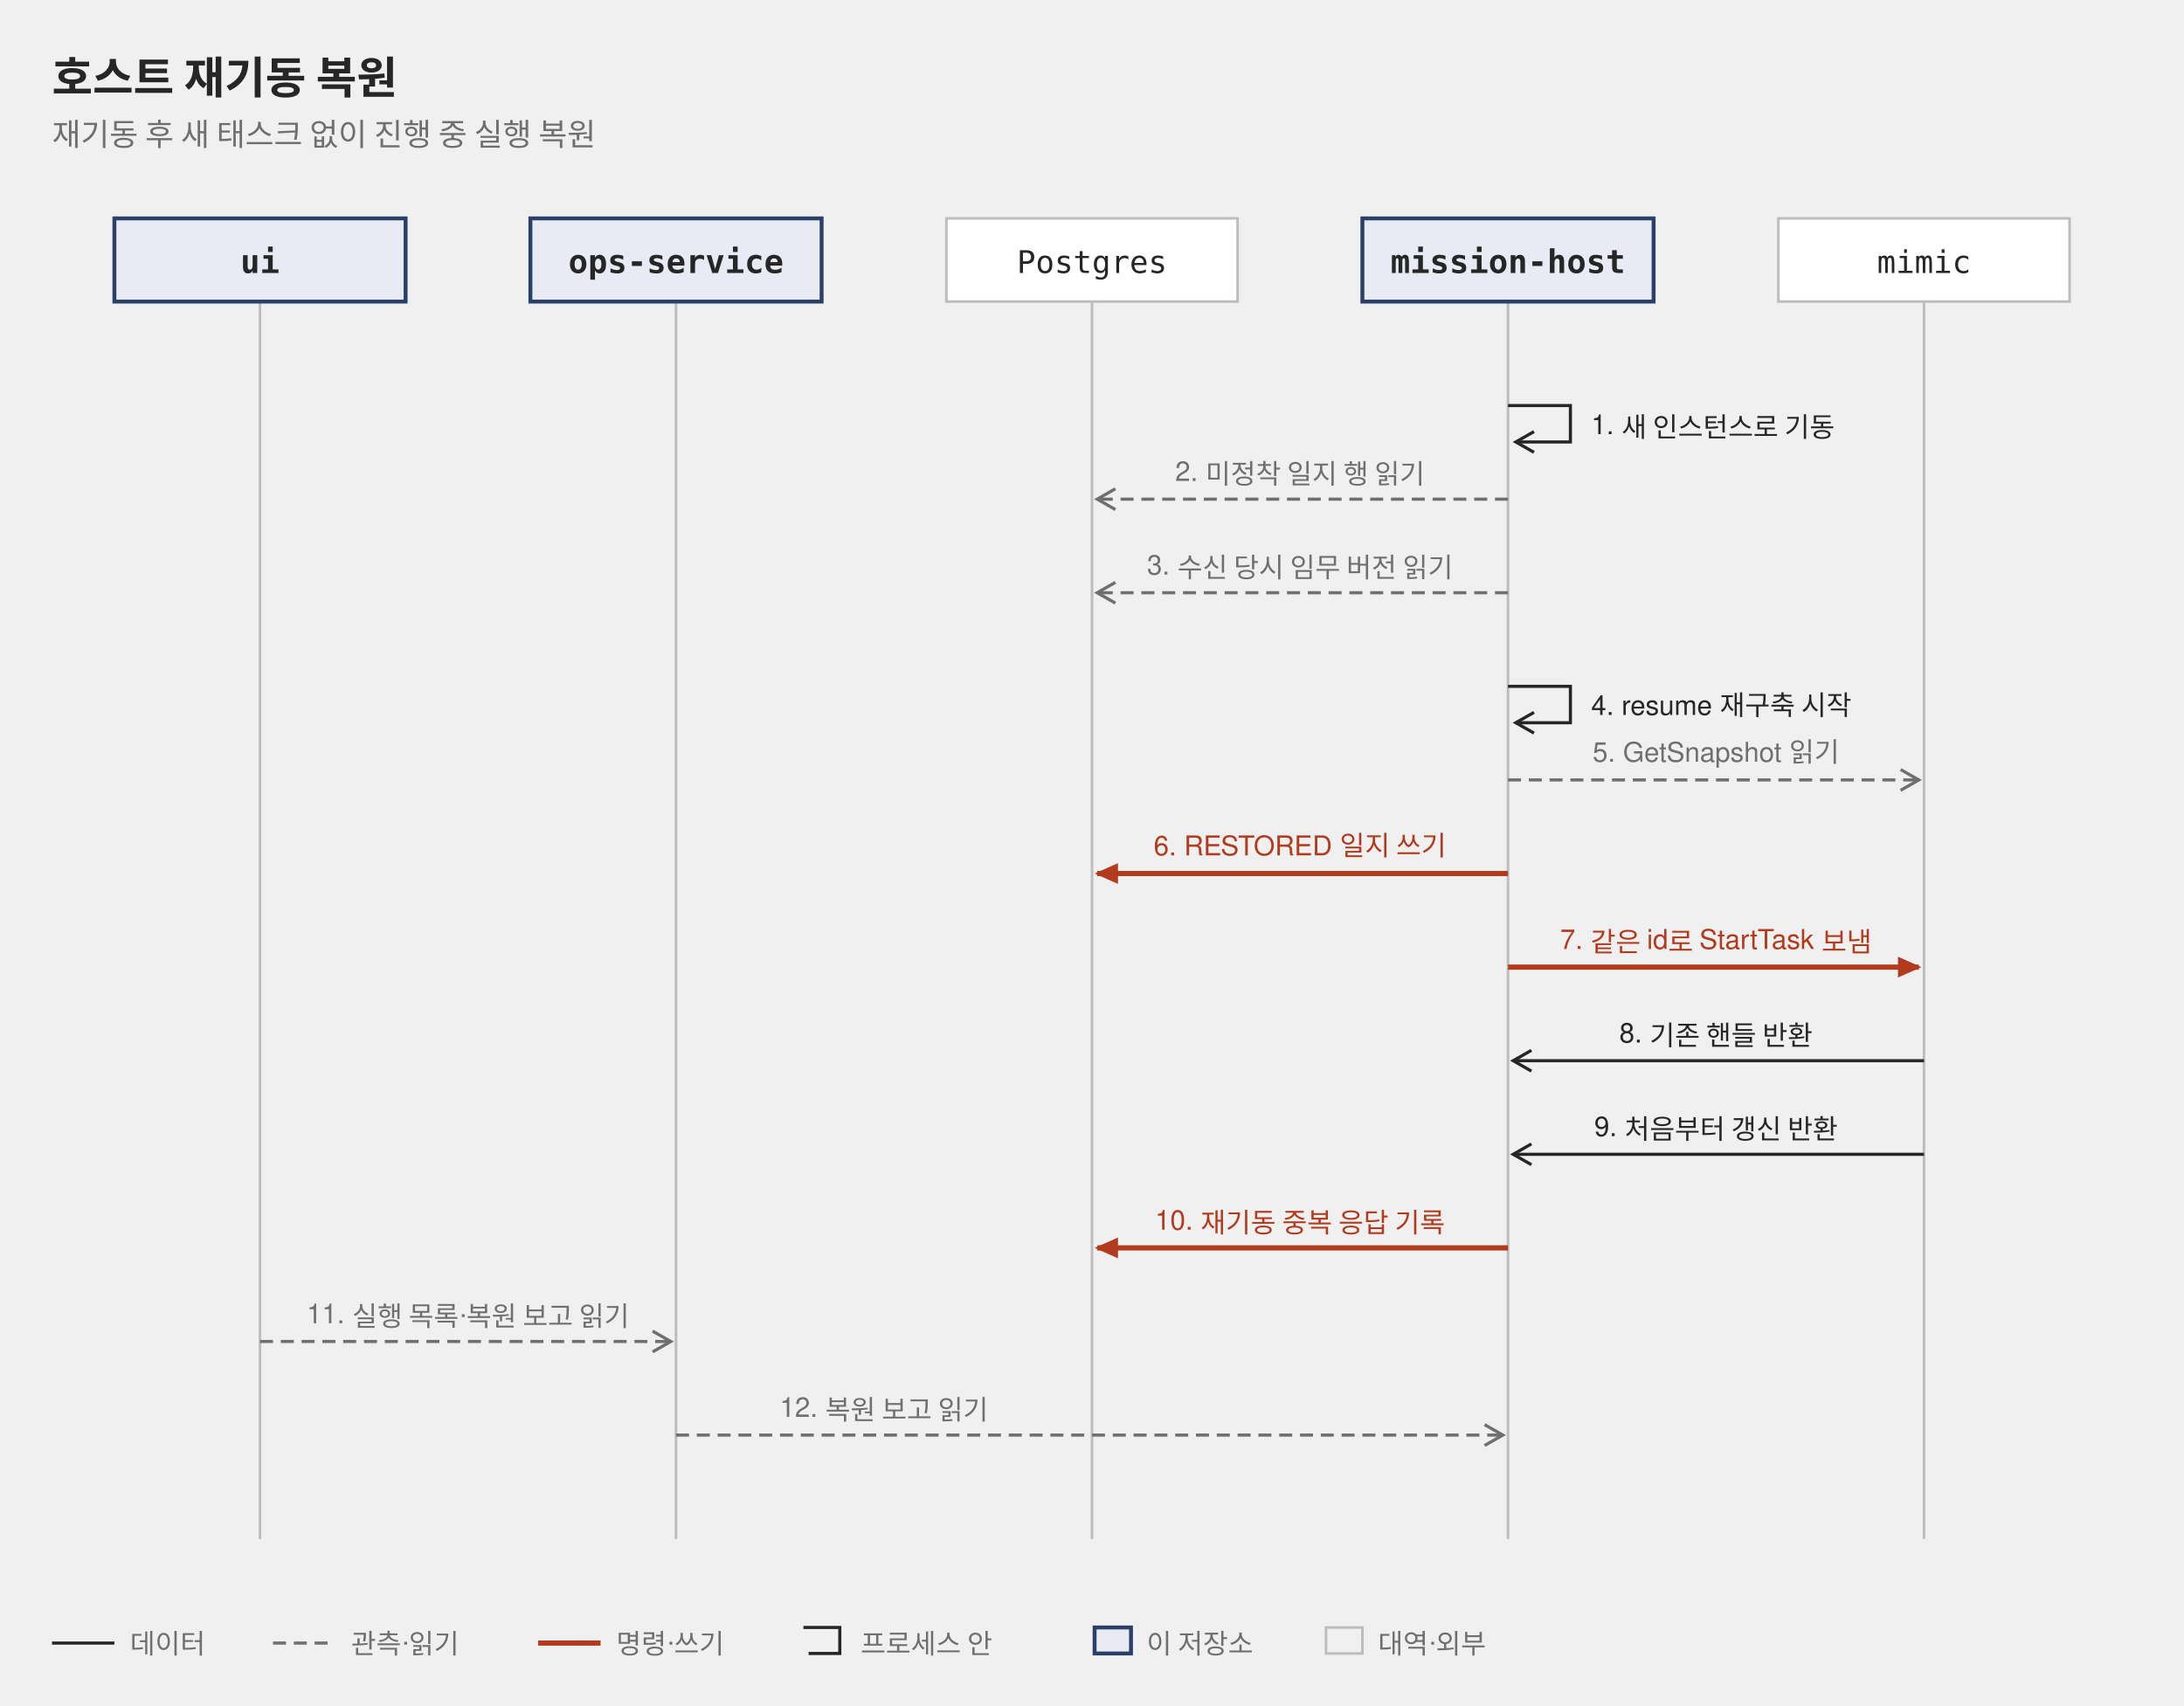
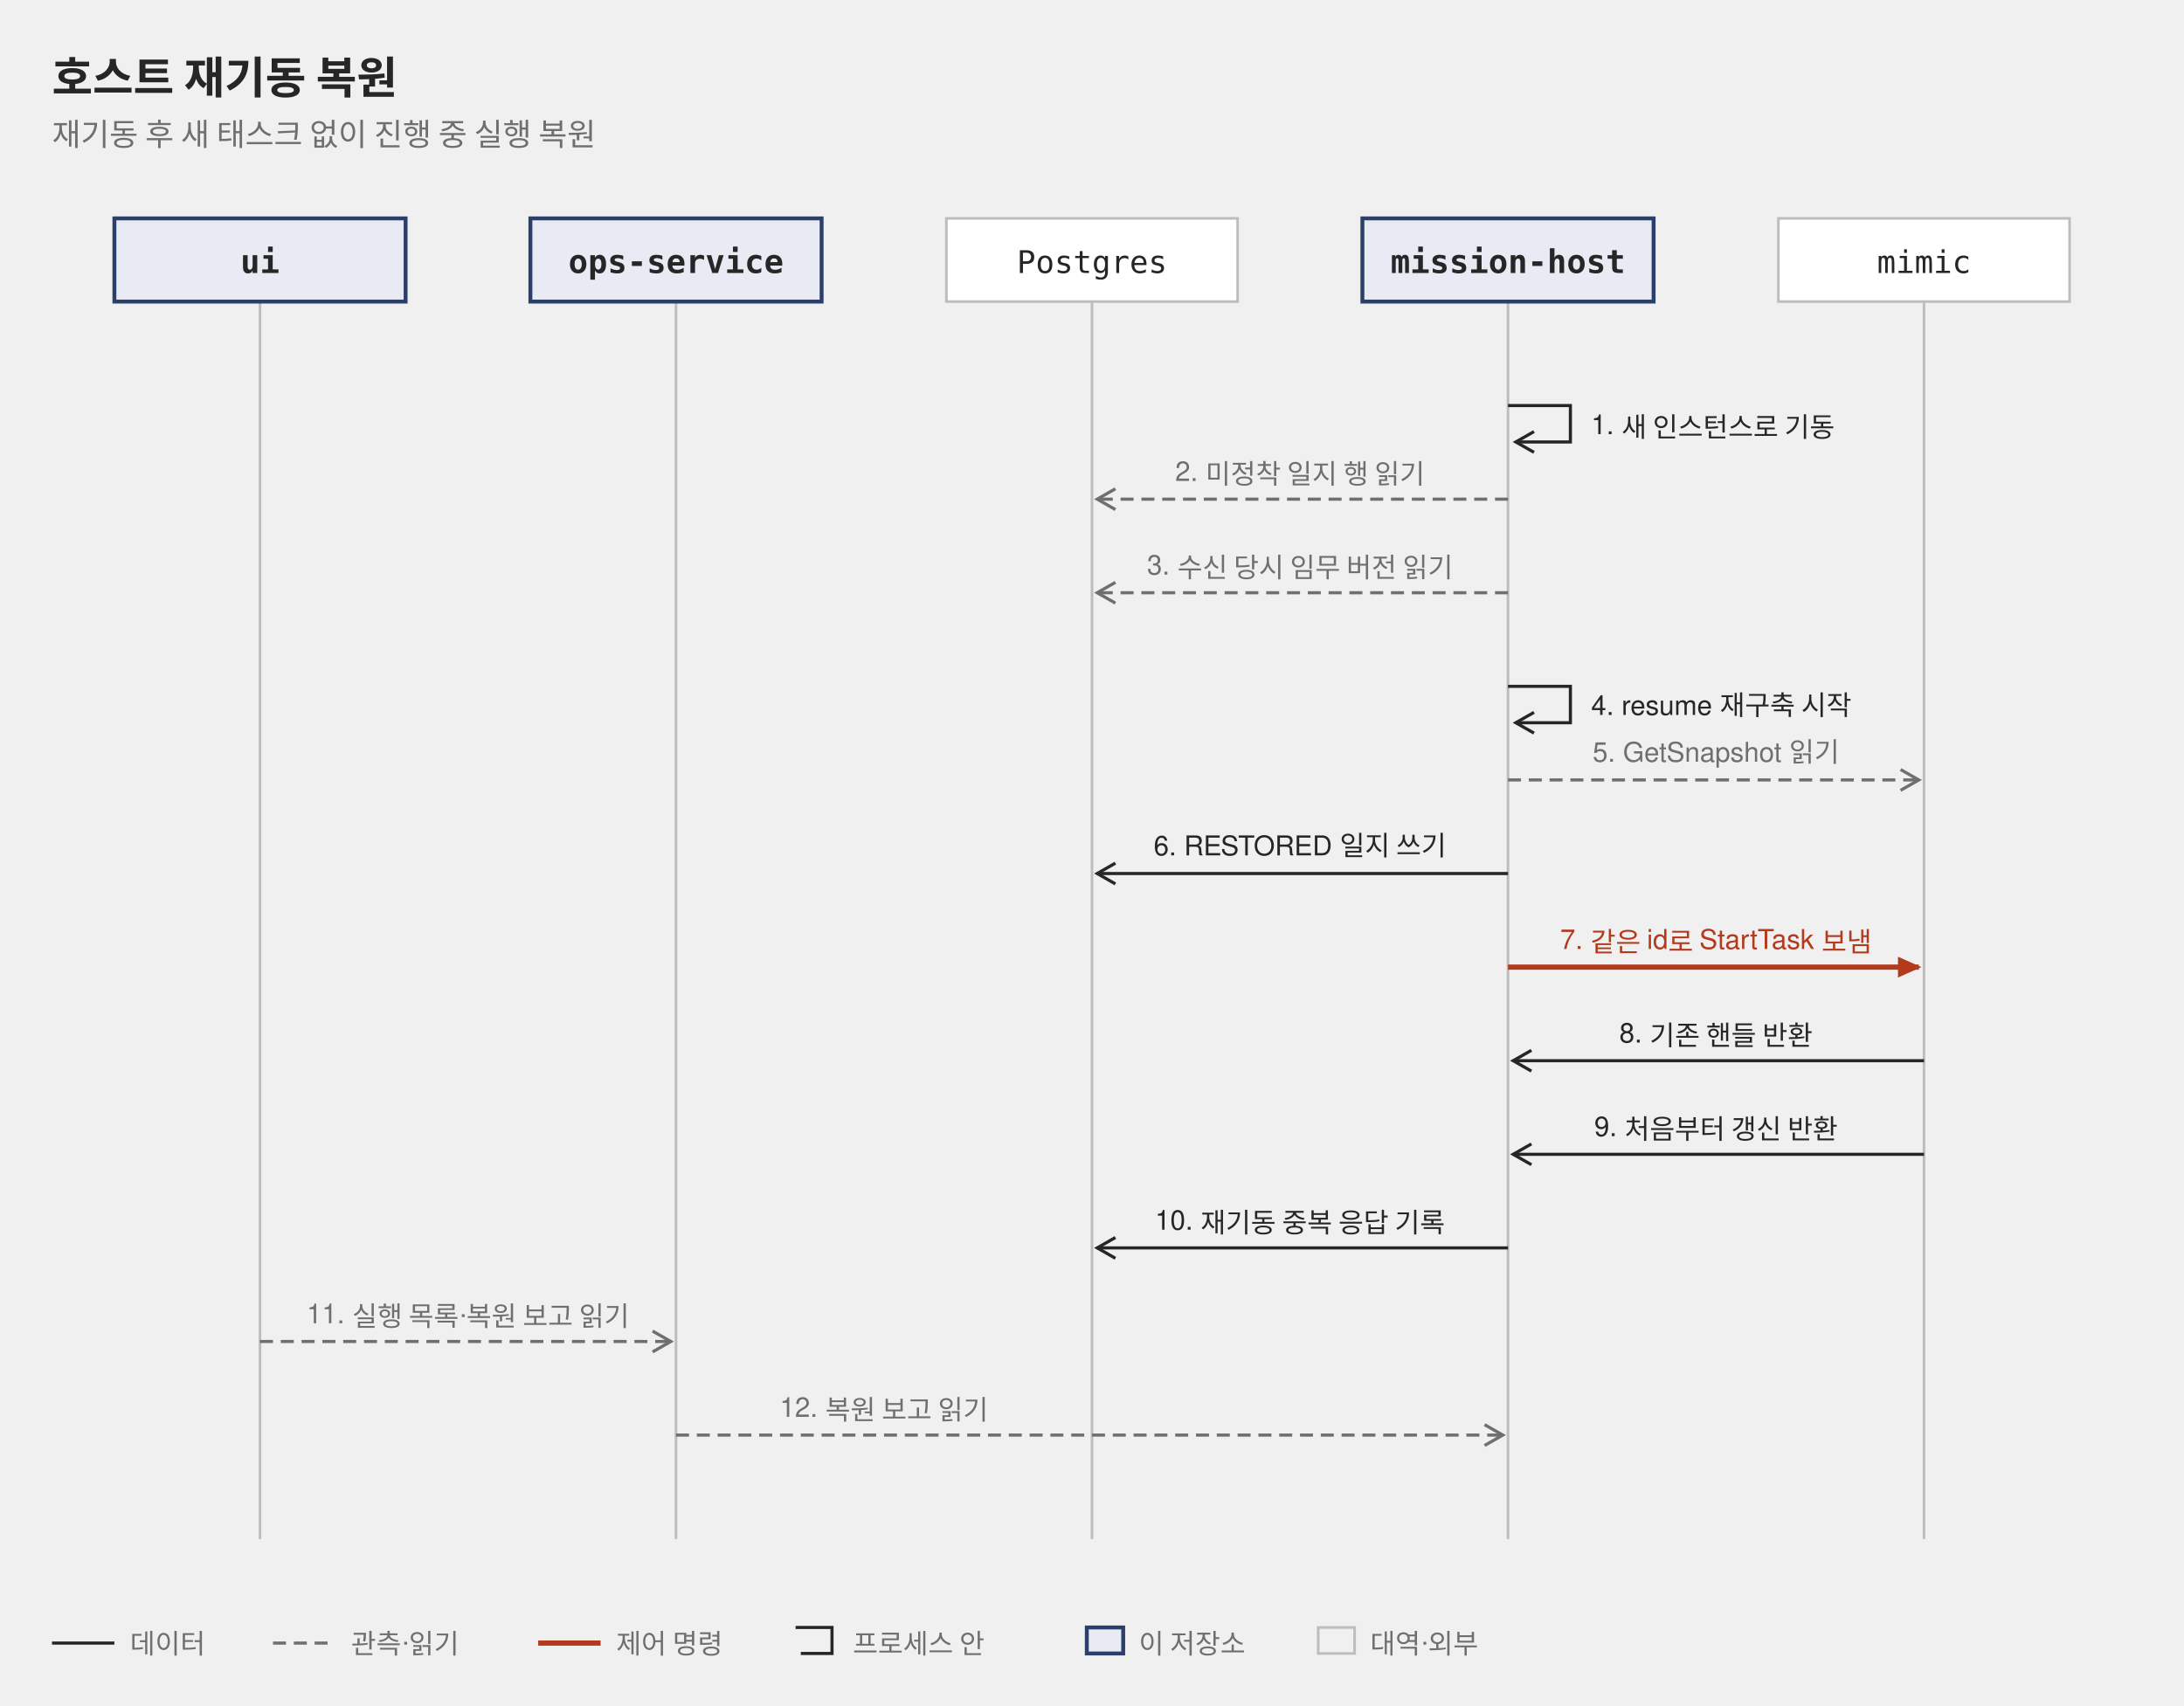
<svg xmlns="http://www.w3.org/2000/svg" width="840" height="656" viewBox="0 0 840 656">
  <defs>
    <marker id="data" markerUnits="userSpaceOnUse" markerWidth="10" markerHeight="10" refX="8" refY="5" orient="auto">
      <path d="M1,1 L8,5 L1,9" fill="none" stroke="#262626" stroke-width="1.2" />
    </marker>
    <marker id="obs" markerUnits="userSpaceOnUse" markerWidth="10" markerHeight="10" refX="8" refY="5" orient="auto">
      <path d="M1,1 L8,5 L1,9" fill="none" stroke="#6f6f6f" stroke-width="1.2" />
    </marker>
    <marker id="cmd" markerUnits="userSpaceOnUse" markerWidth="10" markerHeight="10" refX="8" refY="5" orient="auto">
      <path d="M0,1 L9,5 L0,9 Z" fill="#b23a1d" />
    </marker>
  </defs>
  <g font-family="'Helvetica Neue', Helvetica, Arial, 'Apple SD Gothic Neo', 'Malgun Gothic', 'Noto Sans KR', 'Noto Sans CJK KR', sans-serif" fill="#262626">
    <text x="20" y="36" font-size="17" font-weight="700">호스트 재기동 복원</text>
    <text x="20" y="56" font-size="12" fill="#6f6f6f">재기동 후 새 태스크 없이 진행 중 실행 복원</text>
    <g stroke="#bdbdbd" stroke-width="1">
      <path d="M100,116 V592" fill="none" />
      <path d="M260,116 V592" fill="none" />
      <path d="M420,116 V592" fill="none" />
      <path d="M580,116 V592" fill="none" />
      <path d="M740,116 V592" fill="none" />
    </g>
    <rect x="44" y="84" width="112" height="32" fill="#e8ebf3" stroke="#2b3f6b" stroke-width="1.5" />
    <text x="100" y="105" font-size="12.5" font-weight="700" text-anchor="middle" font-family="Menlo, Consolas, 'DejaVu Sans Mono', monospace">ui</text>
    <rect x="204" y="84" width="112" height="32" fill="#e8ebf3" stroke="#2b3f6b" stroke-width="1.5" />
    <text x="260" y="105" font-size="12.5" font-weight="700" text-anchor="middle" font-family="Menlo, Consolas, 'DejaVu Sans Mono', monospace">ops-service</text>
    <rect x="364" y="84" width="112" height="32" fill="#ffffff" stroke="#bdbdbd" stroke-width="1" />
    <text x="420" y="105" font-size="12" text-anchor="middle" font-family="Menlo, Consolas, 'DejaVu Sans Mono', monospace">Postgres</text>
    <rect x="524" y="84" width="112" height="32" fill="#e8ebf3" stroke="#2b3f6b" stroke-width="1.5" />
    <text x="580" y="105" font-size="12.5" font-weight="700" text-anchor="middle" font-family="Menlo, Consolas, 'DejaVu Sans Mono', monospace">mission-host</text>
    <rect x="684" y="84" width="112" height="32" fill="#ffffff" stroke="#bdbdbd" stroke-width="1" />
    <text x="740" y="105" font-size="12" text-anchor="middle" font-family="Menlo, Consolas, 'DejaVu Sans Mono', monospace">mimic</text>
    <path d="M580,156 H604 V170 H583" fill="none" stroke="#262626" stroke-width="1.2" marker-end="url(#data)" />
    <text x="612" y="167" font-size="10.5" fill="#262626">1. 새 인스턴스로 기동</text>
    <path d="M580,192 H422" fill="none" stroke="#6f6f6f" stroke-width="1.2" stroke-dasharray="5 3" marker-end="url(#obs)" />
    <text x="500" y="185" font-size="10.5" fill="#6f6f6f" text-anchor="middle">2. 미정착 일지 행 읽기</text>
    <path d="M580,228 H422" fill="none" stroke="#6f6f6f" stroke-width="1.2" stroke-dasharray="5 3" marker-end="url(#obs)" />
    <text x="500" y="221" font-size="10.5" fill="#6f6f6f" text-anchor="middle">3. 수신 당시 임무 버전 읽기</text>
    <path d="M580,264 H604 V278 H583" fill="none" stroke="#262626" stroke-width="1.2" marker-end="url(#data)" />
    <text x="612" y="275" font-size="10.5" fill="#262626">4. resume 재구축 시작</text>
    <path d="M580,300 H738" fill="none" stroke="#6f6f6f" stroke-width="1.2" stroke-dasharray="5 3" marker-end="url(#obs)" />
    <text x="660" y="293" font-size="10.5" fill="#6f6f6f" text-anchor="middle">5. GetSnapshot 읽기</text>
-     <path d="M580,336 H422" fill="none" stroke="#b23a1d" stroke-width="2" marker-end="url(#cmd)" />
-     <text x="500" y="329" font-size="10.5" fill="#b23a1d" text-anchor="middle">6. RESTORED 일지 쓰기</text>
+     <path d="M580,336 H422" fill="none" stroke="#262626" stroke-width="1.2" marker-end="url(#data)" />
+     <text x="500" y="329" font-size="10.5" fill="#262626" text-anchor="middle">6. RESTORED 일지 쓰기</text>
    <path d="M580,372 H738" fill="none" stroke="#b23a1d" stroke-width="2" marker-end="url(#cmd)" />
    <text x="660" y="365" font-size="10.5" fill="#b23a1d" text-anchor="middle">7. 같은 id로 StartTask 보냄</text>
    <path d="M740,408 H582" fill="none" stroke="#262626" stroke-width="1.2" marker-end="url(#data)" />
    <text x="660" y="401" font-size="10.5" fill="#262626" text-anchor="middle">8. 기존 핸들 반환</text>
    <path d="M740,444 H582" fill="none" stroke="#262626" stroke-width="1.2" marker-end="url(#data)" />
    <text x="660" y="437" font-size="10.5" fill="#262626" text-anchor="middle">9. 처음부터 갱신 반환</text>
-     <path d="M580,480 H422" fill="none" stroke="#b23a1d" stroke-width="2" marker-end="url(#cmd)" />
-     <text x="500" y="473" font-size="10.5" fill="#b23a1d" text-anchor="middle">10. 재기동 중복 응답 기록</text>
+     <path d="M580,480 H422" fill="none" stroke="#262626" stroke-width="1.2" marker-end="url(#data)" />
+     <text x="500" y="473" font-size="10.5" fill="#262626" text-anchor="middle">10. 재기동 중복 응답 기록</text>
    <path d="M100,516 H258" fill="none" stroke="#6f6f6f" stroke-width="1.2" stroke-dasharray="5 3" marker-end="url(#obs)" />
    <text x="180" y="509" font-size="10.5" fill="#6f6f6f" text-anchor="middle">11. 실행 목록·복원 보고 읽기</text>
    <path d="M260,552 H578" fill="none" stroke="#6f6f6f" stroke-width="1.2" stroke-dasharray="5 3" marker-end="url(#obs)" />
    <text x="340" y="545" font-size="10.5" fill="#6f6f6f" text-anchor="middle">12. 복원 보고 읽기</text>
    <g font-size="10.5" fill="#6f6f6f">
      <path d="M20,632 H44" fill="none" stroke="#262626" stroke-width="1.2" />
      <text x="50" y="636">데이터</text>
      <path d="M105,632 H129" fill="none" stroke="#6f6f6f" stroke-width="1.2" stroke-dasharray="5 3" />
      <text x="135" y="636">관측·읽기</text>
      <path d="M207,632 H231" fill="none" stroke="#b23a1d" stroke-width="2" />
-       <text x="237" y="636">명령·쓰기</text>
-       <path d="M309,626 H323 V636 H311" fill="none" stroke="#262626" stroke-width="1.2" />
-       <text x="331" y="636">프로세스 안</text>
-       <rect x="421" y="626" width="14" height="10" fill="#e8ebf3" stroke="#2b3f6b" stroke-width="1.5" />
-       <text x="441" y="636">이 저장소</text>
-       <rect x="510" y="626" width="14" height="10" fill="none" stroke="#bdbdbd" />
-       <text x="530" y="636">대역·외부</text>
+       <text x="237" y="636">제어 명령</text>
+       <path d="M306,626 H320 V636 H308" fill="none" stroke="#262626" stroke-width="1.2" />
+       <text x="328" y="636">프로세스 안</text>
+       <rect x="418" y="626" width="14" height="10" fill="#e8ebf3" stroke="#2b3f6b" stroke-width="1.5" />
+       <text x="438" y="636">이 저장소</text>
+       <rect x="507" y="626" width="14" height="10" fill="none" stroke="#bdbdbd" />
+       <text x="527" y="636">대역·외부</text>
    </g>
  </g>
</svg>
